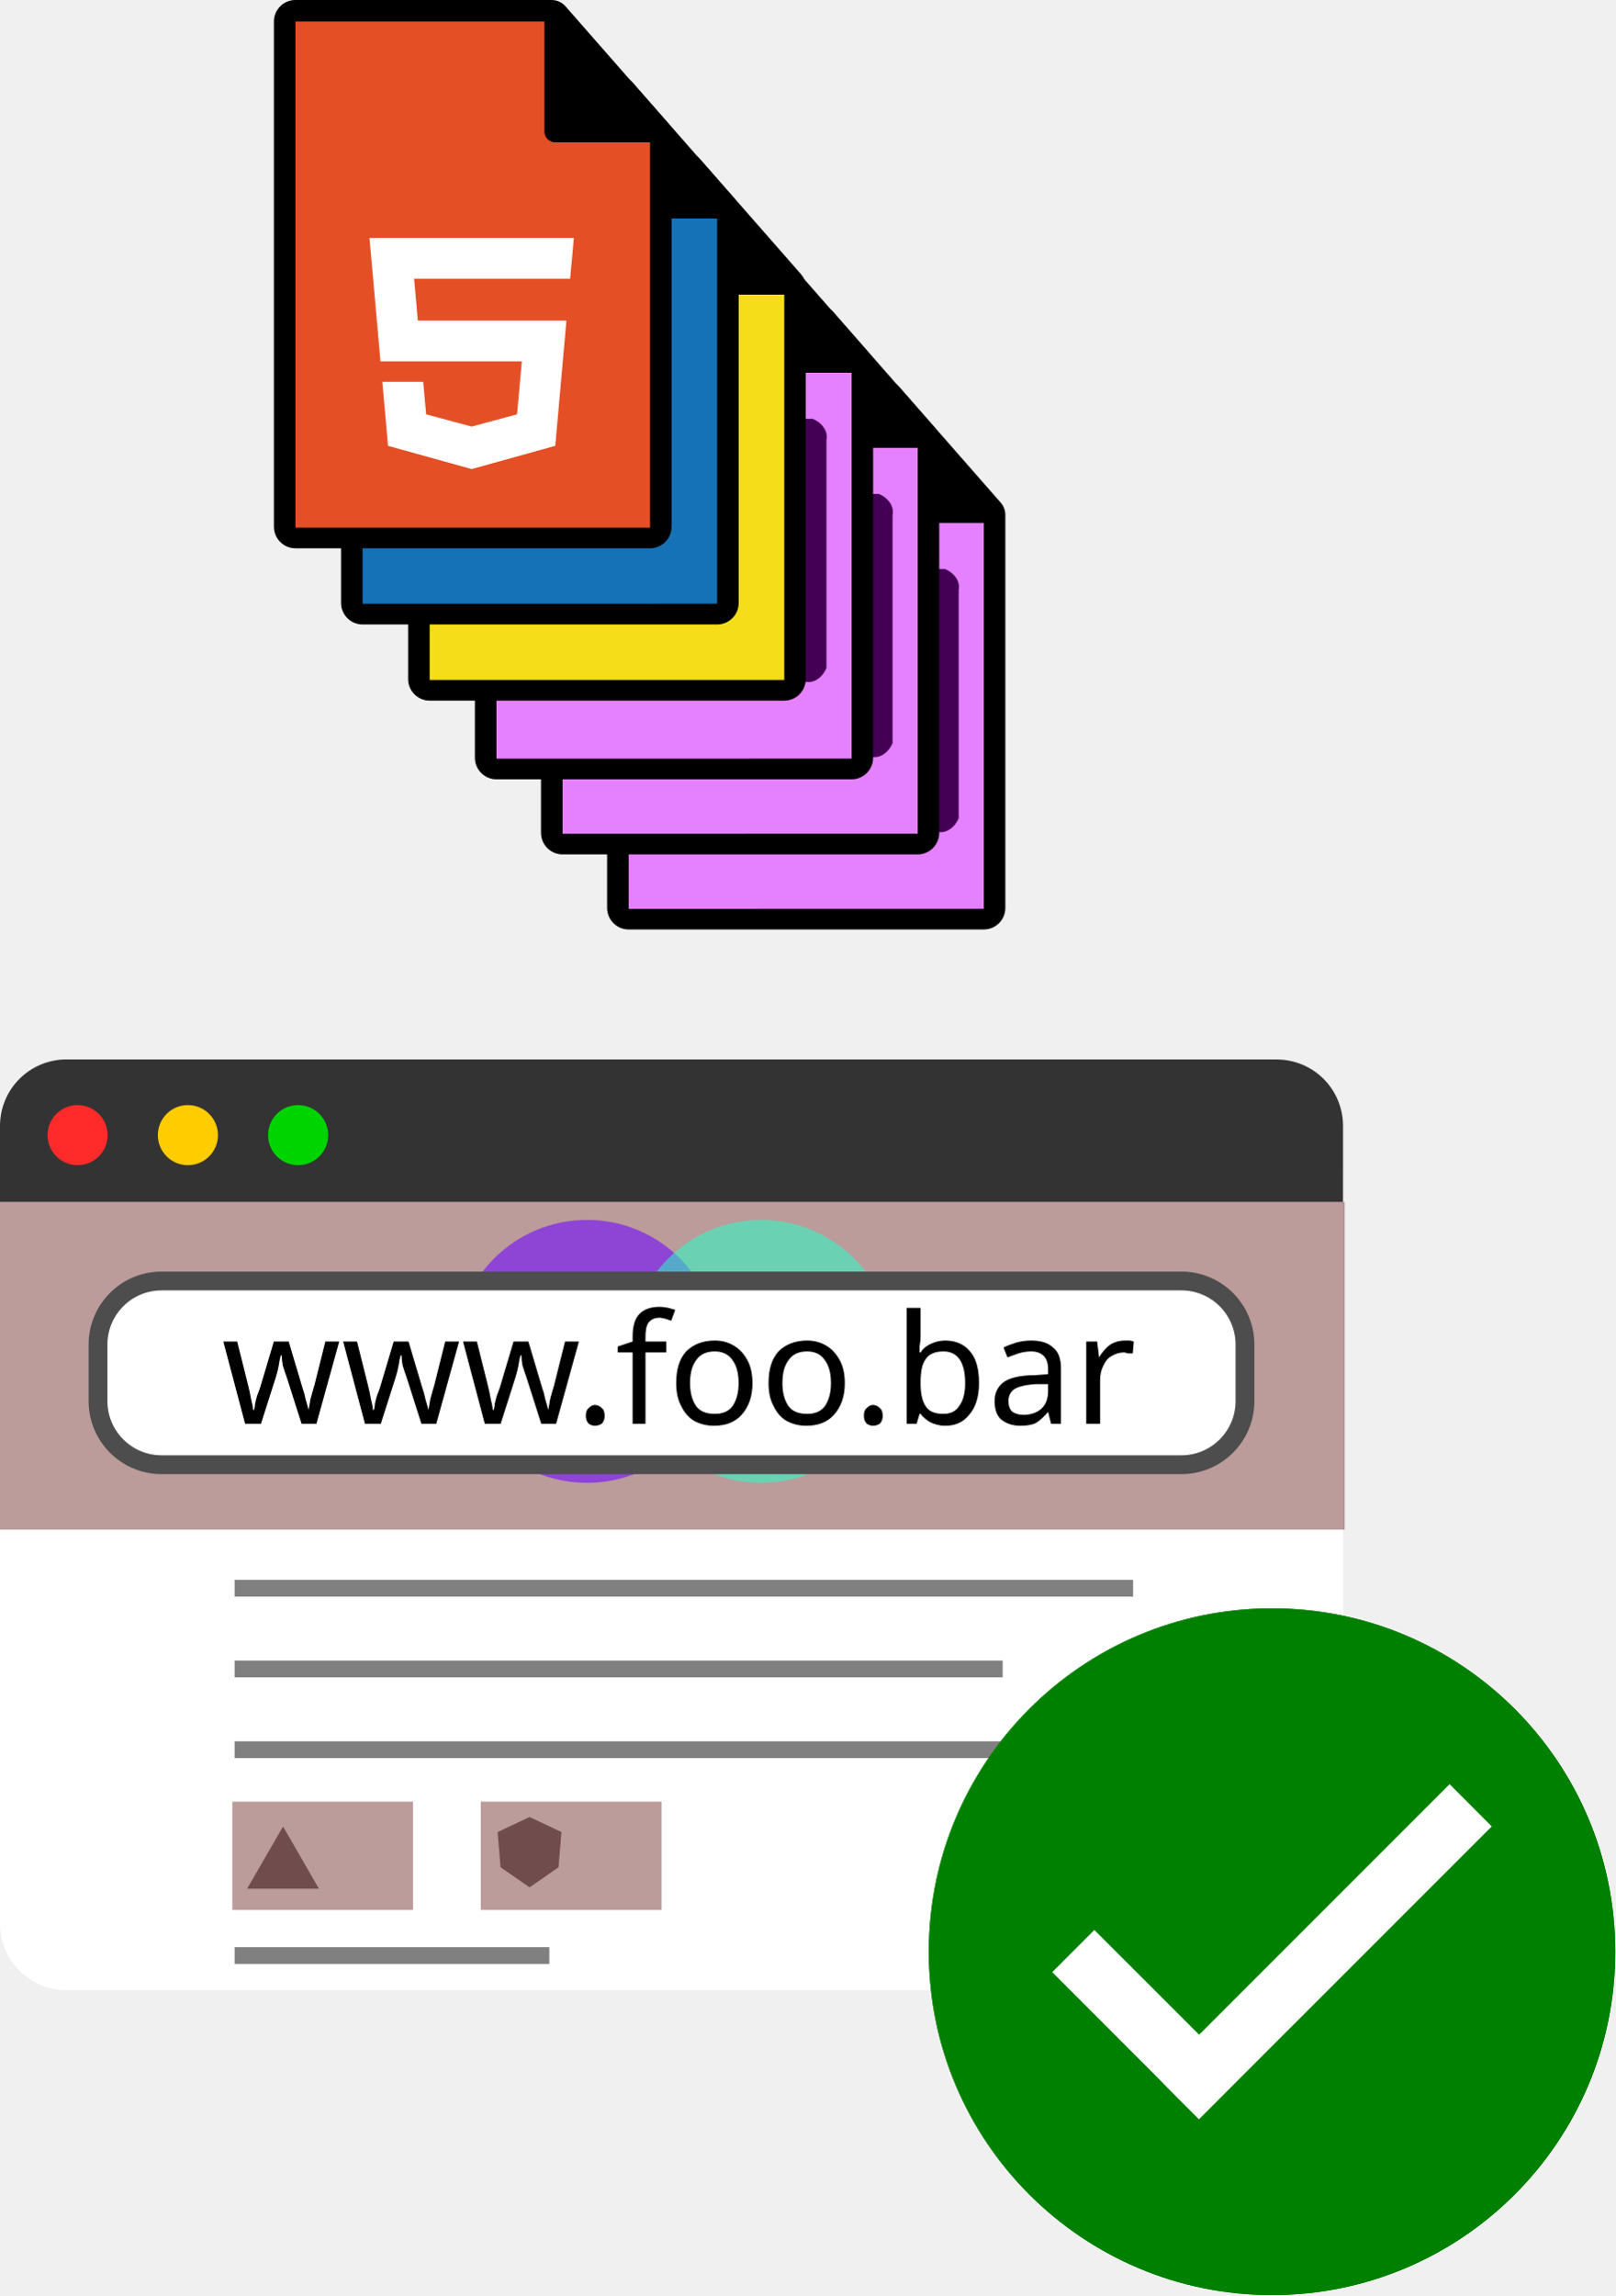
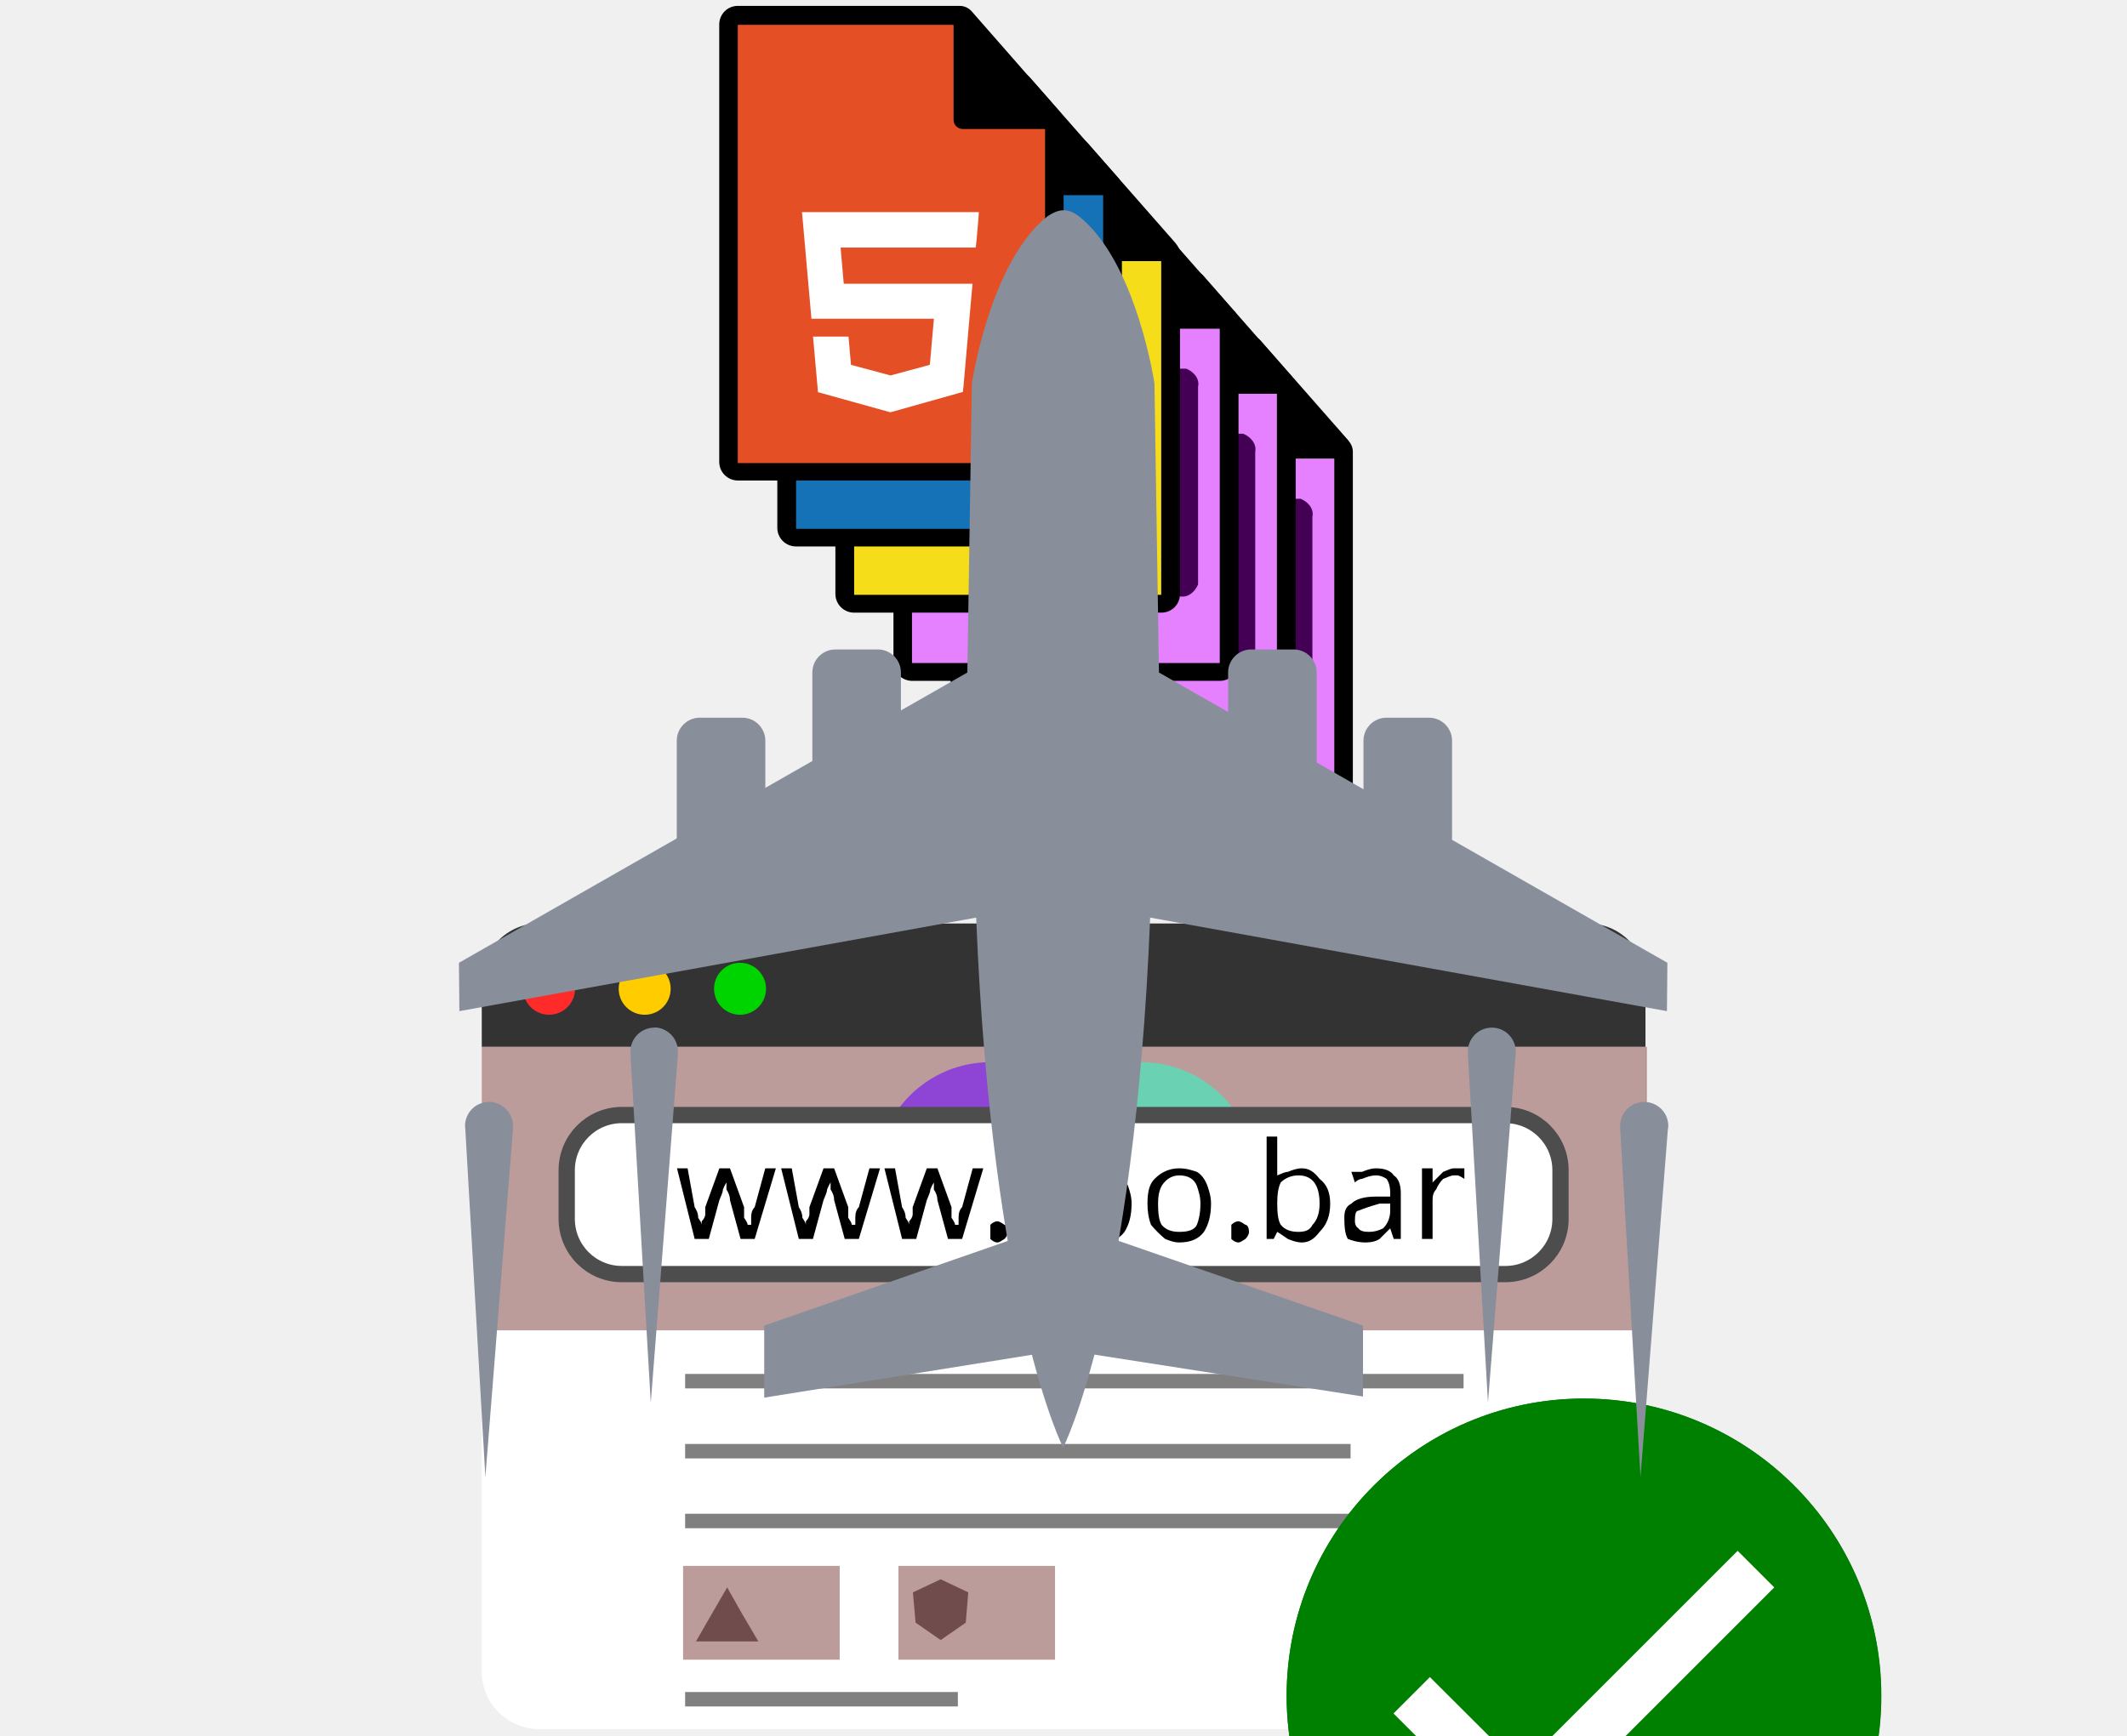
- <svg xmlns="http://www.w3.org/2000/svg" xmlns:xlink="http://www.w3.org/1999/xlink" viewBox="0 0 25.481 36.191">
-   <g class="browser" transform="translate(-122.204 -441.435)">
-     <path d="M123.253 458.953h19.09c.58 0 1.048.468 1.048 1.049v11.767c0 .581-.468 1.049-1.049 1.049h-19.089a1.047 1.047 0 01-1.049-1.05v-11.766c0-.581.468-1.05 1.05-1.05z" fill="#fff" paint-order="markers fill stroke" />
-     <path d="M123.253 458.142h19.09c.58 0 1.048.468 1.048 1.049v1.198h-21.187v-1.198c0-.581.468-1.05 1.05-1.05z" fill="#333" paint-order="markers fill stroke" />
-     <circle cx="123.428" cy="459.335" r=".474" fill="#ff2a2a" paint-order="markers fill stroke" />
-     <circle cx="125.168" cy="459.335" r=".474" fill="#fc0" paint-order="markers fill stroke" />
-     <circle cx="126.907" cy="459.335" r=".474" fill="#00d400" paint-order="markers fill stroke" />
+ <svg xmlns="http://www.w3.org/2000/svg" viewBox="0 0 9.413 7.684">
+   <g class="browser">
+     <path d="M2.387 4.285h4.64c.141 0 .255.113.255.255V7.4a.254.254 0 01-.255.254h-4.64a.254.254 0 01-.255-.255V4.54c0-.14.114-.255.256-.255z" fill="#fff" paint-order="markers fill stroke" />
+     <path d="M2.387 4.088h4.64c.141 0 .255.113.255.254v.292h-5.15v-.292c0-.14.114-.255.256-.255z" fill="#333" paint-order="markers fill stroke" />
+     <circle cx="2.43" cy="4.377" r=".115" fill="#ff2a2a" paint-order="markers fill stroke" />
+     <circle cx="2.853" cy="4.377" r=".115" fill="#fc0" paint-order="markers fill stroke" />
+     <circle cx="3.275" cy="4.377" r=".115" fill="#00d400" paint-order="markers fill stroke" />
    <g class="page">
-       <path opacity=".392" fill="#500" paint-order="markers fill stroke" d="M122.204 460.389h21.213v5.167h-21.213z" />
-       <path d="M125.905 466.48h14.174m-14.174 1.273h12.117m-12.117 1.273h12.74" fill="none" stroke="gray" stroke-width=".265" />
-       <path opacity=".392" fill="#500" paint-order="markers fill stroke" d="M125.869 469.845h2.851v1.708h-2.851zm3.919 0h2.851v1.708h-2.851z" />
-       <circle cx="131.465" cy="462.745" r="2.073" fill="#6d06ff" fill-opacity=".579" paint-order="markers fill stroke" />
-       <circle cx="134.212" cy="462.745" r="2.073" fill="#25ffc5" fill-opacity=".546" paint-order="markers fill stroke" />
-       <path d="M126.669 470.237l.283.49.283.491h-1.133l.283-.49zm3.889.96l-.458-.317-.046-.555.504-.238.503.238-.046.555z" fill="#714c4c" paint-order="markers fill stroke" />
-       <path d="M125.905 472.273h4.965" fill="none" stroke="gray" stroke-width=".265" />
+       <path opacity=".392" fill="#500" paint-order="markers fill stroke" d="M2.132 4.634h5.156v1.255H2.132z" />
+       <path d="M3.032 6.114h3.445m-3.445.31h2.945m-2.945.309h3.096" fill="none" stroke="gray" stroke-width=".064" />
+       <path opacity=".392" fill="#500" paint-order="markers fill stroke" d="M3.023 6.932h.693v.415h-.693zm.953 0h.693v.415h-.693z" />
+       <circle cx="4.383" cy="5.206" r=".504" fill="#6d06ff" fill-opacity=".579" paint-order="markers fill stroke" />
+       <circle cx="5.051" cy="5.206" r=".504" fill="#25ffc5" fill-opacity=".546" paint-order="markers fill stroke" />
+       <path d="M3.218 7.027l.068.12.07.119H3.08l.069-.12zm.945.233l-.111-.077-.012-.134.123-.058.122.058-.011.134z" fill="#714c4c" paint-order="markers fill stroke" />
+       <path d="M3.032 7.522h1.207" fill="none" stroke="gray" stroke-width=".064" />
    </g>
    <g class="url-bar">
-       <rect width="18.094" height="2.897" x="123.75" y="461.635" ry="1.003" fill="#fff" stroke="#4d4d4d" stroke-width=".297" stroke-linecap="round" stroke-linejoin="round" stroke-dashoffset="16.97" paint-order="markers fill stroke" />
-       <text style="line-height:1.25;-inkscape-font-specification:'Ubuntu, Normal';font-variant-ligatures:normal;font-variant-caps:normal;font-variant-numeric:normal;font-variant-east-asian:normal" x="125.697" y="463.884" font-weight="400" font-size="2.407" font-family="Ubuntu" letter-spacing="0" word-spacing="0">
-         <tspan x="125.697" y="463.884" style="-inkscape-font-specification:'Ubuntu, Normal';font-variant-ligatures:normal;font-variant-caps:normal;font-variant-numeric:normal;font-variant-east-asian:normal">www.foo.bar</tspan>
+       <rect width="4.398" height=".704" x="2.508" y="4.936" ry=".244" fill="#fff" stroke="#4d4d4d" stroke-width=".072" stroke-linecap="round" stroke-linejoin="round" stroke-dashoffset="16.97" paint-order="markers fill stroke" />
+       <text style="line-height:1.25;-inkscape-font-specification:'Ubuntu, Normal';font-variant-ligatures:normal;font-variant-caps:normal;font-variant-numeric:normal;font-variant-east-asian:normal" x="2.981" y="5.483" font-weight="400" font-size=".585" font-family="Ubuntu" letter-spacing="0" word-spacing="0" stroke-width=".243">
+         <tspan x="2.981" y="5.483" style="-inkscape-font-specification:'Ubuntu, Normal';font-variant-ligatures:normal;font-variant-caps:normal;font-variant-numeric:normal;font-variant-east-asian:normal">www.foo.bar</tspan>
      </text>
    </g>
  </g>
-   <use xlink:href="#a" transform="translate(1.043 1.184)" width="100%" height="100%" class="file-img-2" stroke-width="1.014" />
-   <g id="a" class="file-img-1" stroke-width=".999">
-     <path d="M105.745 259.277l-1.6-1.825a.293.293 0 00-.22-.1h-4.04a.339.339 0 00-.34.34v7.967a.34.34 0 00.34.339h5.594a.34.34 0 00.339-.34v-6.188a.293.293 0 00-.073-.193z" stroke-width=".264" transform="translate(-91.16 -252.924) scale(1.0015)" />
-     <path d="M99.885 265.673v-7.981h3.927v1.734c0 .094.076.17.17.17h1.497v6.076z" fill="#e580ff" stroke-width=".264" transform="translate(-91.16 -252.924) scale(1.0015)" />
-     <path d="M100.473 264.457c-.14-.039-.25-.18-.222-.326v-3.593c.054-.132.182-.244.33-.216h4.286c.132.053.245.182.216.33v3.594c-.054.132-.182.244-.33.216-1.427-.001-2.854.008-4.28-.005zm.837-1.72c.232-.27.447-.556.69-.815.235-.166.402.142.55.279.17.155.297.382.513.473.209-.03.317-.342.548-.266.39.385.752.795 1.126 1.194 0-.92.012-1.842-.004-2.762.013-.197-.215-.176-.215-.176-1.141 0-2.578-.011-3.719.006-.292-.05-.187.307-.207.48-.002.817-.001 1.635-.001 2.453.24-.287.479-.577.718-.866zm2.44-.708c-.334-.077-.506-.515-.3-.792.178-.284.628-.305.828-.035.234.26.093.712-.234.814a.494.494 0 01-.295.013z" fill="#405" transform="translate(-91.16 -252.924) scale(1.0015)" />
+   <g class="file-img-2">
+     <path d="M5.97 1.953l-.39-.444a.071.071 0 00-.054-.024h-.983a.083.083 0 00-.083.082v1.94a.083.083 0 00.083.082h1.362a.083.083 0 00.082-.082V2a.071.071 0 00-.018-.047z" />
+     <path d="M4.543 3.51V1.567h.956v.423c0 .022.018.04.041.04h.365v1.48z" fill="#e580ff" />
+     <path d="M4.686 3.214c-.034-.01-.06-.044-.054-.08V2.26c.013-.032.044-.06.08-.052h1.044c.032.013.06.044.052.08v.875c-.013.032-.044.06-.08.052-.348 0-.695.002-1.042 0zm.204-.419c.056-.065.109-.135.168-.198.057-.04.098.035.134.068.041.038.072.093.124.115.051-.007.078-.083.134-.065.095.094.183.194.274.291 0-.224.003-.448-.001-.672.003-.048-.052-.043-.052-.043-.278 0-.628-.003-.906.001-.07-.012-.045.075-.05.117v.597l.175-.21zm.594-.172c-.082-.019-.123-.125-.073-.193.043-.069.153-.074.201-.008.057.063.023.173-.057.198a.12.12 0 01-.072.003z" fill="#405" />
  </g>
-   <use xlink:href="#a" transform="translate(-1.043 -1.184)" width="100%" height="100%" class="file-img-0" stroke-width="1.014" />
+   <g class="file-img-1">
+     <path d="M5.716 1.666l-.39-.445a.071.071 0 00-.053-.024h-.984a.083.083 0 00-.082.083v1.939a.083.083 0 00.082.082h1.362a.083.083 0 00.083-.082V1.713a.071.071 0 00-.018-.047z" />
+     <path d="M4.29 3.222V1.28h.955v.422c0 .023.019.041.042.041h.364v1.48z" fill="#e580ff" />
+     <path d="M4.433 2.926c-.035-.01-.061-.043-.055-.079v-.875c.014-.032.045-.059.08-.052h1.044c.032.013.06.044.053.08v.875c-.013.032-.045.06-.08.053-.348 0-.695.002-1.042-.002zm.203-.418c.057-.066.11-.136.168-.199.057-.04.098.035.134.068.041.038.072.093.125.115.05-.007.077-.083.133-.064.095.093.183.193.274.29 0-.224.003-.448 0-.672.003-.048-.053-.043-.053-.043-.278 0-.627-.003-.905.002-.071-.013-.046.074-.05.116v.598l.174-.211zm.594-.173c-.081-.018-.123-.125-.073-.192.044-.07.153-.075.202-.009.057.063.022.173-.057.198a.12.12 0 01-.072.003z" fill="#405" />
+   </g>
+   <g class="file-img-0">
+     <path d="M5.462 1.378l-.39-.444A.071.071 0 005.02.909h-.983a.083.083 0 00-.083.083v1.94a.083.083 0 00.083.082h1.362a.083.083 0 00.082-.083V1.425a.071.071 0 00-.018-.047z" />
+     <path d="M4.036 2.935V.992h.956v.422c0 .023.018.041.041.041h.365v1.48z" fill="#e580ff" />
+     <path d="M4.179 2.639c-.034-.01-.06-.044-.054-.08v-.874c.013-.032.044-.06.08-.053H5.25c.032.013.06.044.052.08v.875c-.013.032-.044.06-.08.053-.348 0-.695.002-1.042-.001zm.204-.419c.056-.066.109-.135.168-.198.057-.04.098.034.134.067.041.038.072.093.124.116.051-.008.078-.084.134-.065.095.094.183.193.274.29 0-.223.003-.448-.001-.672.003-.048-.052-.043-.052-.043-.278 0-.628-.002-.906.002-.07-.012-.045.075-.05.117v.597l.175-.211zm.594-.172c-.082-.02-.123-.126-.073-.193.043-.07.153-.074.201-.009.057.064.023.174-.057.198a.12.12 0 01-.072.004z" fill="#405" />
+   </g>
  <g class="file-js">
-     <path d="M12.638 4.326l-1.6-1.824a.293.293 0 00-.22-.1h-4.04a.339.339 0 00-.34.34v7.967a.34.34 0 00.34.339h5.594a.339.339 0 00.339-.34V4.52a.293.293 0 00-.073-.193z" />
-     <path d="M6.778 10.722v-7.98h3.927v1.734c0 .093.076.17.17.17h1.497v6.076z" fill="#f5de19" />
-     <path d="M9.803 8.526a.694.694 0 00.63.387c.263 0 .432-.132.432-.315 0-.218-.173-.296-.464-.423l-.16-.068c-.46-.196-.765-.442-.765-.96 0-.478.364-.842.934-.842a.942.942 0 01.906.51l-.498.319a.433.433 0 00-.41-.274.277.277 0 00-.304.274c0 .19.118.268.392.387l.16.068c.54.233.847.47.847 1.002 0 .574-.45.888-1.056.888a1.225 1.225 0 01-1.162-.652zM7.55 8.58c.1.177.191.328.41.328.21 0 .342-.082.342-.4V6.34h.637v2.176c0 .66-.388.96-.952.96a.99.99 0 01-.956-.581z" />
+     <path d="M5.204 1.078L4.815.635a.071.071 0 00-.053-.024H3.78a.082.082 0 00-.083.082V2.63a.083.083 0 00.083.082h1.36a.082.082 0 00.082-.083V1.126a.071.071 0 00-.018-.047z" />
+     <path d="M3.78 2.633V.693h.954v.422c0 .022.019.041.042.041h.363v1.477z" fill="#f5de19" />
+     <path d="M4.515 2.1a.169.169 0 00.153.093c.064 0 .105-.032.105-.076 0-.053-.042-.072-.113-.103l-.039-.017c-.111-.047-.185-.107-.185-.233 0-.116.088-.205.227-.205a.229.229 0 01.22.124l-.121.078a.105.105 0 00-.1-.067.067.067 0 00-.074.067c0 .046.029.065.095.094l.04.016c.13.057.205.115.205.244 0 .14-.11.216-.256.216a.298.298 0 01-.283-.159zm-.548.012c.025.043.047.08.1.08.051 0 .083-.02.083-.097v-.527h.155v.529c0 .16-.094.233-.231.233a.24.24 0 01-.233-.141z" />
  </g>
  <g class="file-css">
-     <path d="M11.58 3.125l-1.6-1.824a.293.293 0 00-.22-.1H5.72a.339.339 0 00-.34.34v7.966c0 .188.152.34.34.34h5.593a.34.34 0 00.34-.34V3.318a.293.293 0 00-.073-.193z" />
-     <path d="M5.72 9.521v-7.98h3.926v1.734c0 .093.076.17.17.17h1.497V9.52z" fill="#1572b6" />
-     <path d="M6.9 4.358l.017.183.03.346.014.153h2.611l-.062.7H7.797l.015.182.031.346.014.153h1.592l-.08.885-.76.205-.76-.205-.049-.544h-.685l.096 1.071 1.397.388h.003l1.396-.388.01-.115.117-1.297.167-1.88.017-.183H8.607z" fill="#fff" />
+     <path d="M4.947.786L4.558.343A.071.071 0 004.505.32h-.982A.082.082 0 003.44.4v1.937c0 .045.037.082.083.082h1.359a.083.083 0 00.083-.082V.833a.071.071 0 00-.018-.047z" />
+     <path d="M3.523 2.341V.401h.954v.422c0 .023.018.041.041.041h.364v1.477z" fill="#1572b6" />
+     <path d="M3.81 1.086l.004.045.007.084.003.037h.635l-.015.17h-.417l.004.044.008.084.003.038h.387l-.02.215-.184.05-.185-.05-.012-.133h-.166l.023.26.34.095.34-.094.002-.028.028-.315.041-.457.004-.045h-.416z" fill="#fff" />
  </g>
  <g class="file-html">
-     <path d="M10.521 1.924L8.921.1a.293.293 0 00-.22-.1h-4.04a.339.339 0 00-.34.339v7.967c0 .188.153.34.34.34h5.594a.34.34 0 00.339-.34V2.117a.293.293 0 00-.073-.193z" />
-     <path d="M4.66 8.32V.339h3.928v1.735c0 .093.076.17.17.17h1.497V8.32z" fill="#e44f26" />
-     <path d="M5.828 3.752l.016.173.158 1.773h2.23l-.075.835-.715.193h-.003l-.717-.193-.046-.513h-.645l.09 1.01 1.318.366h.003l1.317-.366.01-.108.151-1.694.015-.173H6.591l-.059-.66h2.462l.013-.144.03-.326.015-.173H7.44z" fill="#fff" />
+     <path d="M4.69.495L4.3.05a.071.071 0 00-.053-.024h-.982a.082.082 0 00-.082.082v1.937c0 .045.037.082.082.082h1.36a.083.083 0 00.082-.082V.54A.071.071 0 004.69.495z" />
+     <path d="M3.265 2.05V.11h.955V.53c0 .023.018.041.041.041h.364V2.05z" fill="#e44f26" />
+     <path d="M3.549.939l.004.042.038.43h.542l-.018.204-.174.047-.175-.047-.011-.125h-.157l.022.246.32.089h.001l.32-.09.003-.026.036-.411.004-.042h-.57l-.014-.16h.598l.004-.036.007-.08.003-.041h-.391z" fill="#fff" />
  </g>
-   <g class="percent" transform="translate(-122.204 -441.435)">
-     <circle transform="rotate(-90)" cx="-472.212" cy="142.271" r="4.851" fill="#afe9af" paint-order="markers fill stroke" />
-     <circle transform="rotate(-90)" r="4.851" cy="142.271" cx="-472.212" class="percent-progress-bar" fill="none" stroke="green" stroke-width="1.126" stroke-linecap="round" stroke-linejoin="round" stroke-dashoffset="16.97" paint-order="markers fill stroke" />
-     <path d="M138.977 473.315h.632v-2.183l-.688.138v-.352l.684-.138h.387v2.535h.633v.326h-1.648zm3.259-2.28q-.299 0-.45.295-.15.293-.15.883 0 .589.15.884.151.293.45.293.301 0 .45-.293.152-.295.152-.884 0-.59-.151-.883-.15-.295-.45-.295zm0-.307q.481 0 .734.381.255.38.255 1.104 0 .723-.255 1.104-.253.38-.734.38-.48 0-.735-.38-.253-.381-.253-1.104 0-.724.253-1.104.254-.381.735-.381zm2.499.307q-.298 0-.45.295-.15.293-.15.883 0 .589.15.884.152.293.45.293.301 0 .45-.293.152-.295.152-.884 0-.59-.151-.883-.15-.295-.45-.295zm0-.307q.481 0 .734.381.255.38.255 1.104 0 .723-.255 1.104-.252.38-.734.38-.48 0-.735-.38-.253-.381-.253-1.104 0-.724.253-1.104.254-.381.735-.381z" aria-label="100" fill="green" />
+   <g class="percent">
+     <circle transform="rotate(-90)" cx="-7.507" cy="7.01" r="1.179" fill="#afe9af" paint-order="markers fill stroke" />
+     <circle transform="rotate(-90)" r="1.179" cy="7.01" cx="-7.507" class="percent-progress-bar" fill="none" stroke="green" stroke-width=".274" stroke-linecap="round" stroke-linejoin="round" stroke-dashoffset="16.97" paint-order="markers fill stroke" />
+     <path d="M6.209 7.775h.154v-.53l-.168.033v-.085l.167-.034h.094v.616h.154v.08h-.401zm.792-.554q-.073 0-.11.072-.036.071-.036.214 0 .144.037.215.036.071.11.071.072 0 .108-.07.037-.072.037-.216 0-.143-.036-.214Q7.074 7.22 7 7.22zm0-.075q.117 0 .179.093.061.092.061.268 0 .176-.061.269-.062.092-.179.092-.117 0-.179-.092-.061-.093-.061-.269 0-.176.061-.268.062-.093.18-.093zm.607.075q-.072 0-.109.072-.036.071-.036.214 0 .144.036.215.037.071.11.071.073 0 .109-.07.037-.072.037-.216 0-.143-.037-.214-.036-.072-.11-.072zm0-.075q.117 0 .179.093.062.092.062.268 0 .176-.062.269-.061.092-.179.092-.116 0-.178-.092-.062-.093-.062-.269 0-.176.062-.268.062-.093.178-.093z" aria-label="100" fill="green" />
  </g>
-   <g class="result">
-     <path d="M20.023 26.059a4.718 4.718 0 10.043 0z" fill="#fff" />
-     <path fill="green" d="M20.017 25.362a5.414 5.414 0 00-5.365 5.415 5.414 5.414 0 005.414 5.414 5.414 5.414 0 005.415-5.414 5.414 5.414 0 00-5.415-5.415 5.414 5.414 0 00-.049 0zm2.851 2.773l.665.666-3.951 3.95-.665.666-.003.002c-.22-.221-.45-.446-.662-.667L16.6 31.099l.664-.665 1.653 1.652z" />
+   <g class="percent">
+     <path d="M6.999 6.36a1.147 1.147 0 10.01 0z" fill="#fff" />
+     <path fill="green" d="M6.997 6.191a1.316 1.316 0 00-1.303 1.316 1.316 1.316 0 001.315 1.316 1.316 1.316 0 001.316-1.316A1.316 1.316 0 007.01 6.191a1.316 1.316 0 00-.012 0zm.693.674l.162.162-.96.96-.162.162c-.054-.053-.11-.108-.161-.162l-.402-.402.161-.161.402.401z" />
+   </g>
+   <g class="airplane" fill="#888f9b">
+     <path d="M4.705 6.408s.315-.613.385-2.346l2.287.414.002-.214-2.25-1.285-.02-1.28s-.08-.539-.335-.74c-.05-.037-.087-.033-.138 0-.255.201-.335.74-.335.74l-.02 1.28-2.25 1.285.002.214 2.287-.414c.07 1.733.385 2.346.385 2.346" />
+     <path d="M6.032 6.182v-.314l-1.327-.46-1.323.46v.319l1.323-.212z" />
+     <rect width=".392" height=".635" x="5.435" y="2.875" ry=".102" />
+     <rect width=".392" height=".635" x="6.034" y="3.177" ry=".102" />
+     <rect width=".392" height=".635" x="-3.987" y="2.875" ry=".102" transform="scale(-1 1)" />
+     <rect width=".392" height=".635" x="-3.387" y="3.177" ry=".102" transform="scale(-1 1)" />
+     <path d="M2.896 4.549a.106.106 0 00-.106.106.106.106 0 000 .01L2.88 6.21 3 4.67a.106.106 0 000-.016.106.106 0 00-.105-.106zM2.165 4.878a.106.106 0 00-.107.107.106.106 0 00.001.01l.089 1.543.122-1.537a.106.106 0 000-.016.106.106 0 00-.105-.107zM6.602 4.549a.106.106 0 00-.106.106.106.106 0 000 .01l.089 1.544.122-1.538a.106.106 0 00.001-.016.106.106 0 00-.106-.106zM7.276 4.878a.106.106 0 00-.106.107.106.106 0 000 .01l.09 1.543.121-1.537a.106.106 0 00.002-.016.106.106 0 00-.107-.107z" />
  </g>
</svg>
